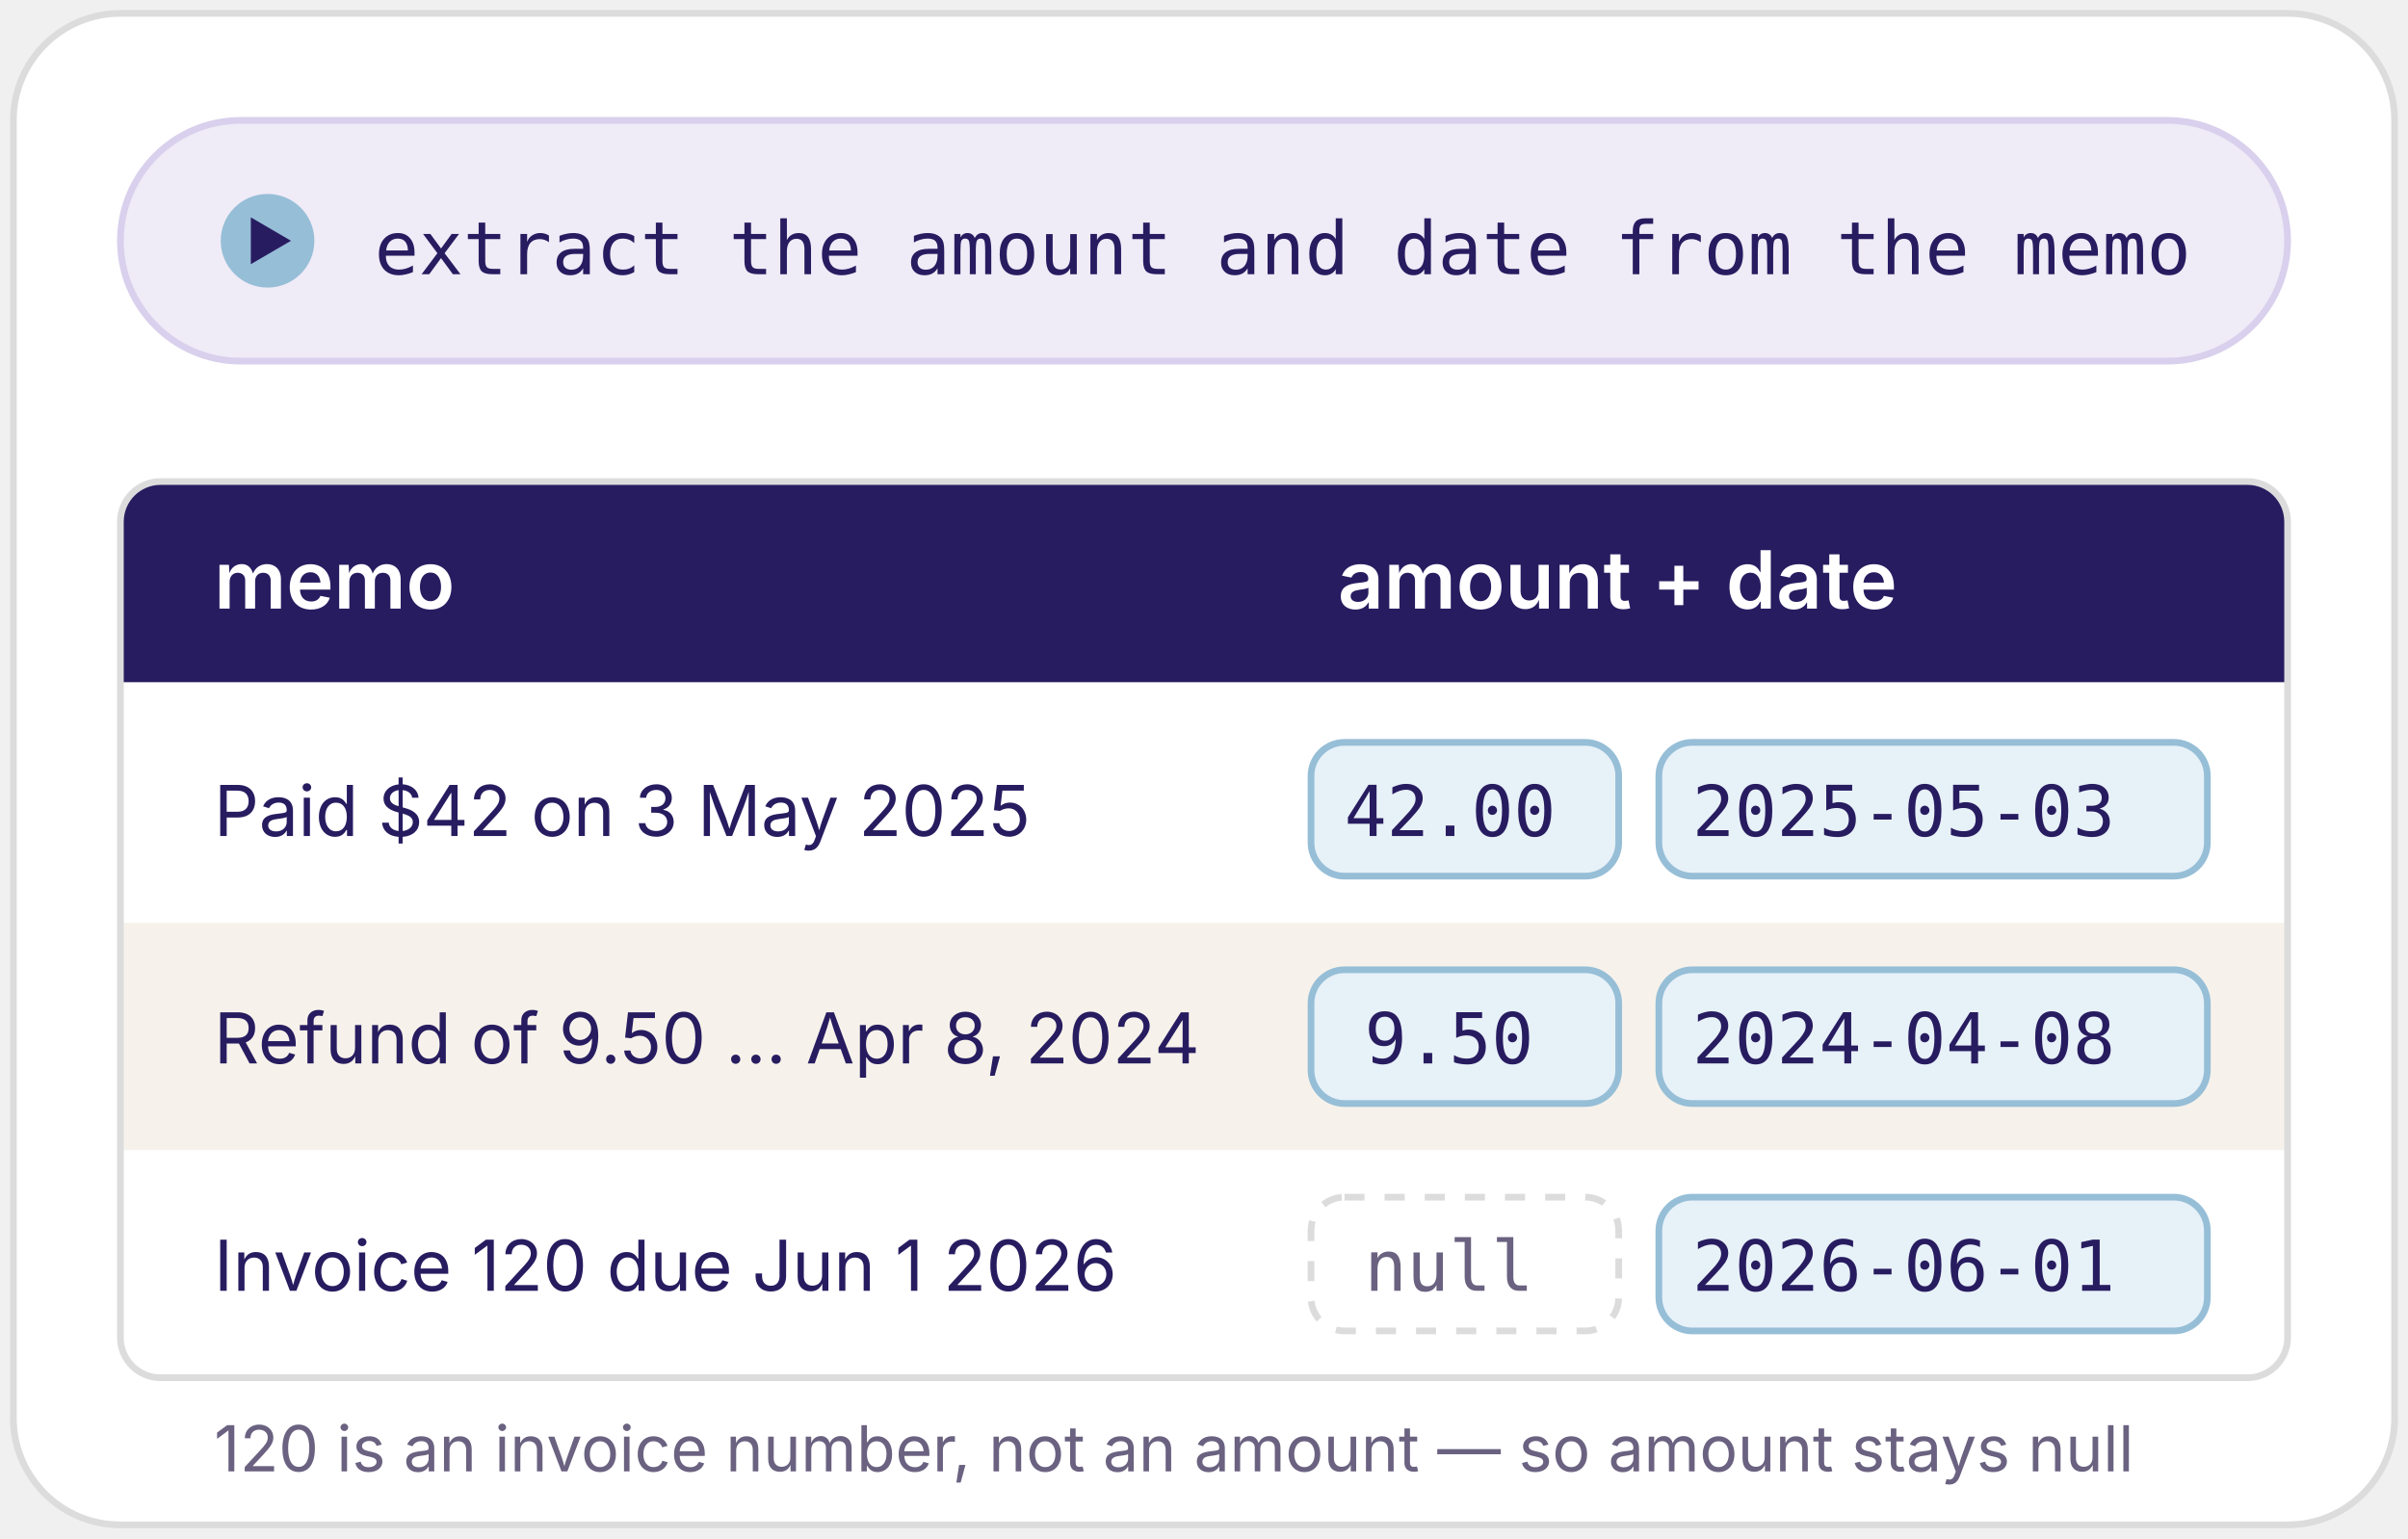
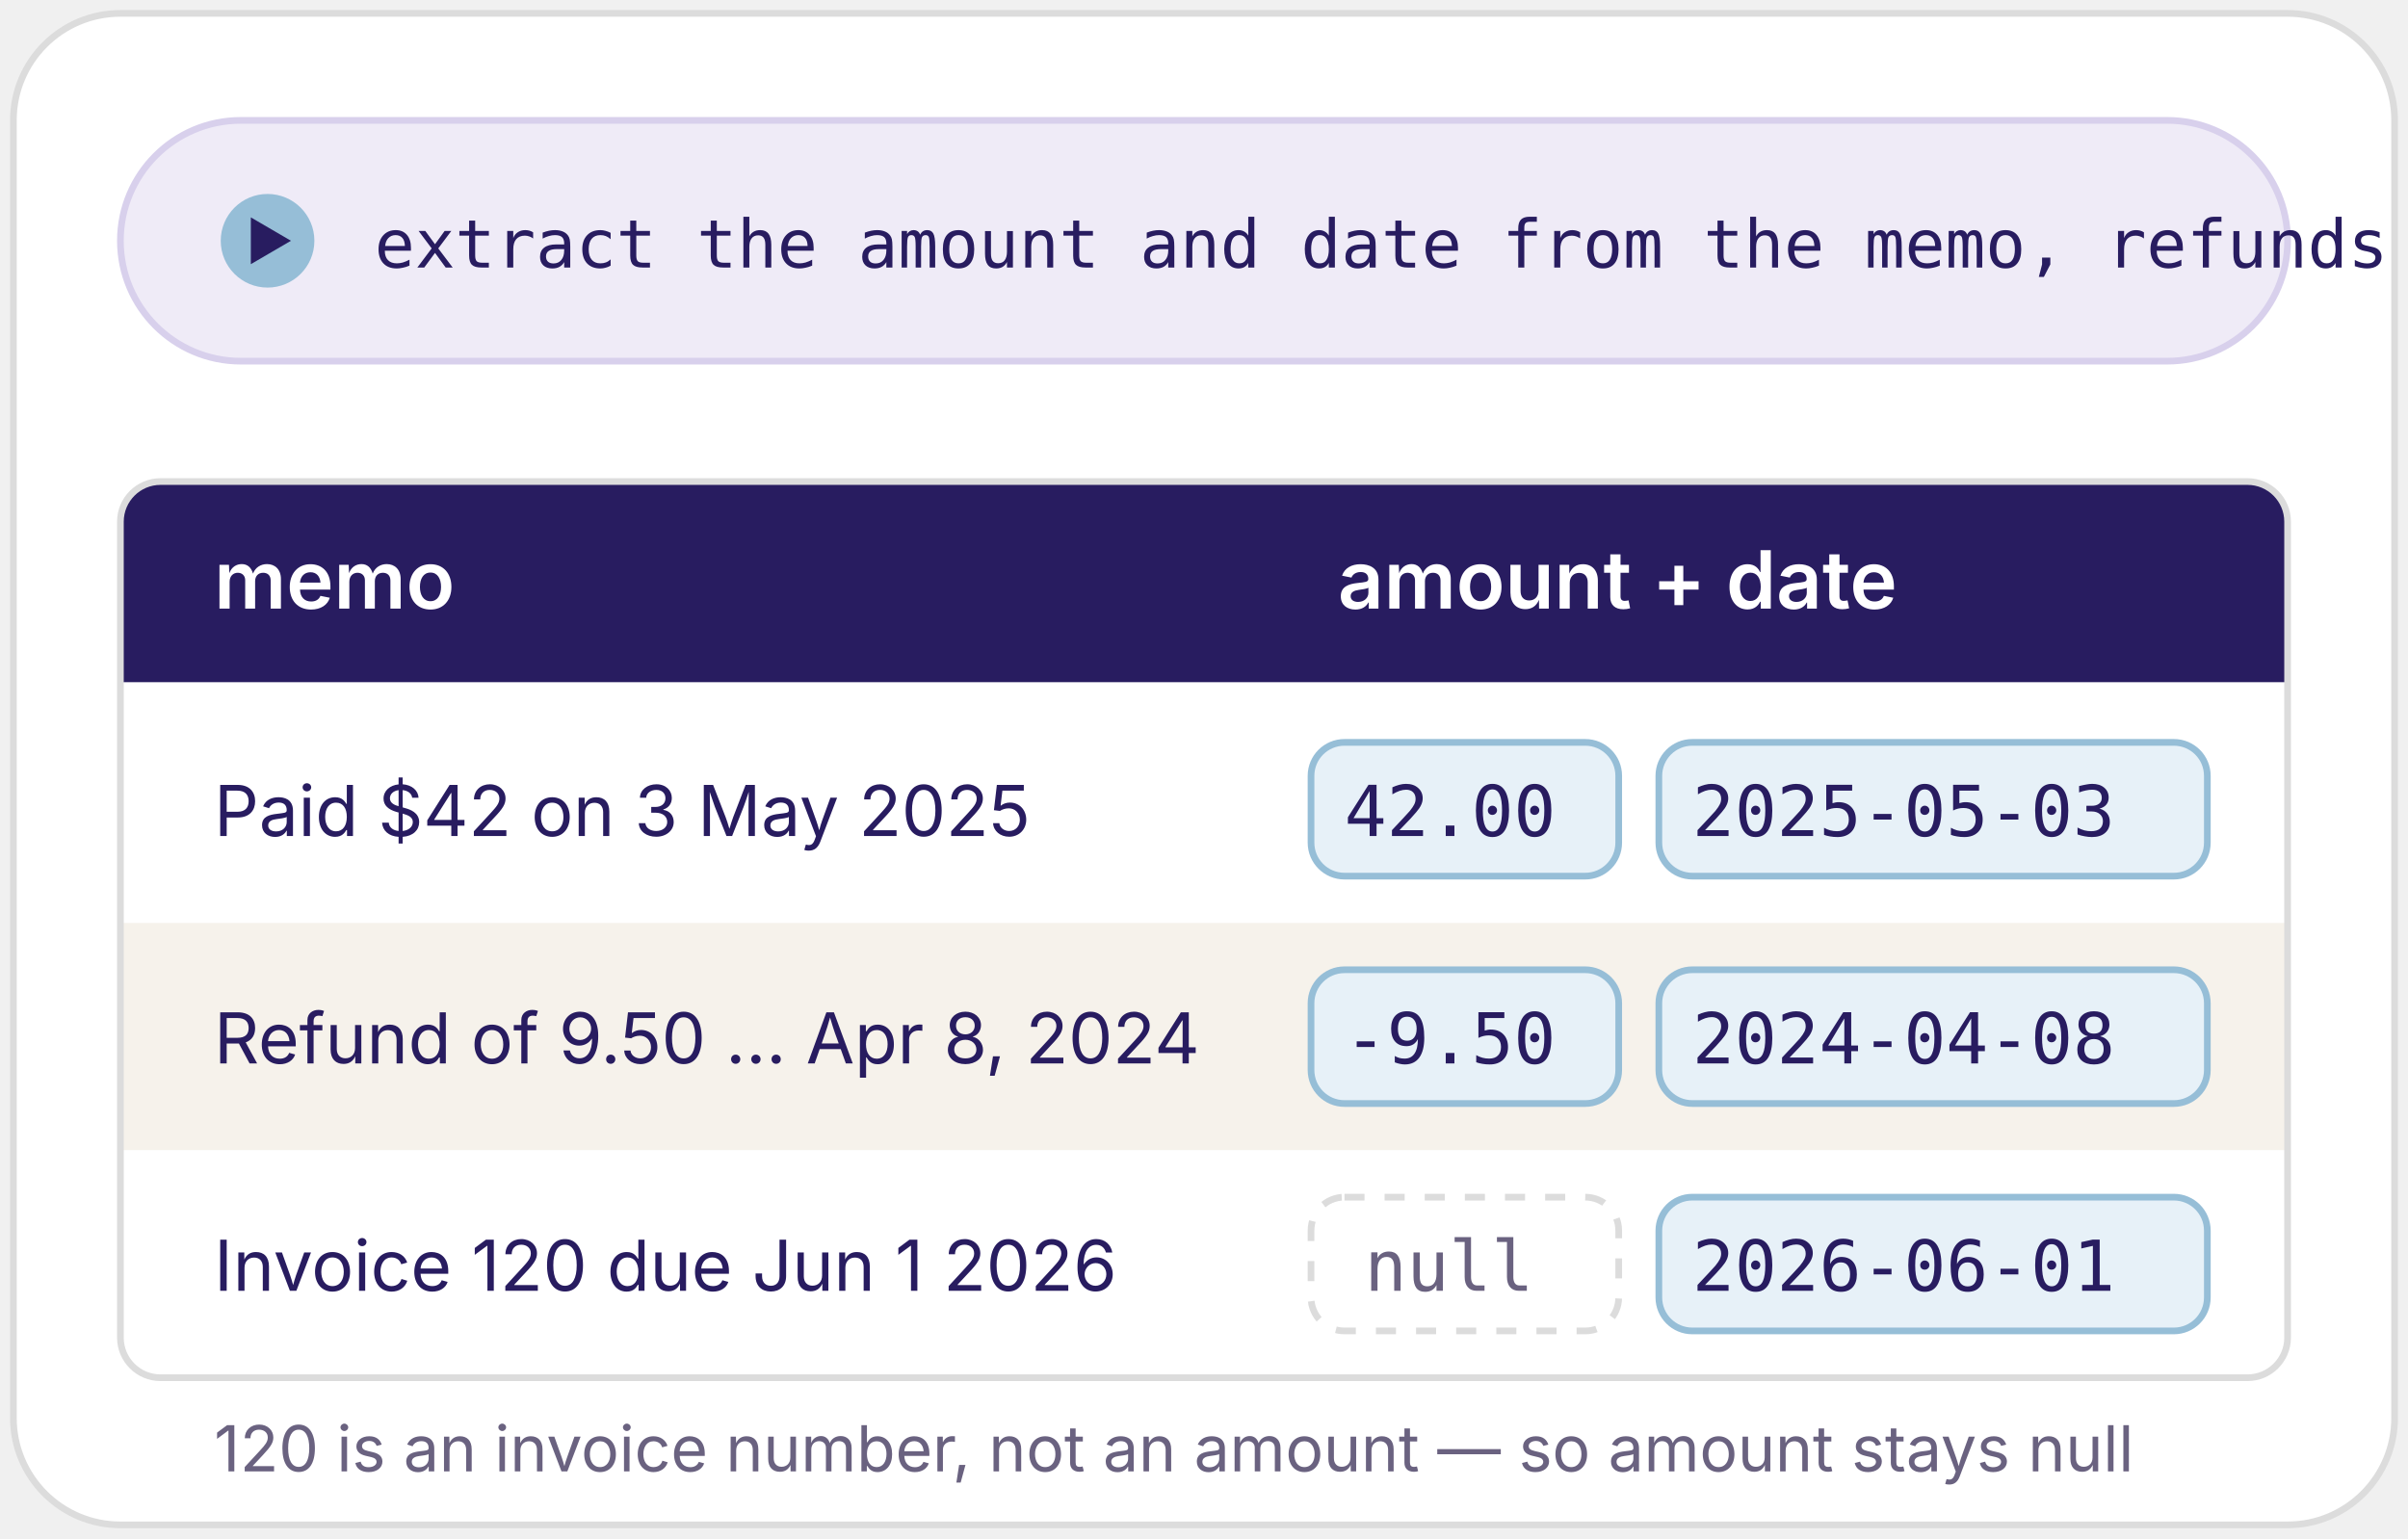
<svg xmlns="http://www.w3.org/2000/svg" viewBox="0 0 360 230" width="360" height="230" font-family="Inter, ui-sans-serif, system-ui, sans-serif">
  <rect x="2" y="2" width="356" height="226" rx="16" fill="#FFFFFF" stroke="#DCDCDC" />
  <rect x="18" y="18" width="324" height="36" rx="18" fill="#EFEBF7" stroke="#D8D0EC" />
  <circle cx="40" cy="36" r="7" fill="#96BED7" />
  <path d="M37.5 32.5 L43.5 36 L37.5 39.5 Z" fill="#281C60" />
-   <text x="56" y="41" font-family="JetBrains Mono, ui-monospace, monospace" font-size="11" fill="#281C60">extract the amount and date from the memo</text>
+   <text x="56" y="40" font-family="JetBrains Mono, ui-monospace, monospace" font-size="10" fill="#281C60" textLength="274" lengthAdjust="spacingAndGlyphs">extract the amount and date from the memo, refunds negative</text>
  <g>
    <path d="M18 78 q0 -6 6 -6 h312 q6 0 6 6 v24 h-324 Z" fill="#281C60" />
    <text x="32" y="91" font-size="12" font-weight="600" fill="#FFFFFF">memo</text>
    <text x="200" y="91" font-size="12" font-weight="600" fill="#FFFFFF">amount + date</text>
    <g font-size="10.5" fill="#281C60">
      <rect x="18" y="104" width="324" height="34" fill="#FFFFFF" />
      <rect x="18" y="138" width="324" height="34" fill="#F6F2EB" />
      <rect x="18" y="172" width="324" height="34" fill="#FFFFFF" />
      <text x="32" y="125">Paid $42 on 3 May 2025</text>
      <rect x="196" y="111" width="46" height="20" rx="5" fill="#E7F1F8" stroke="#96BED7" />
      <text x="201" y="125" font-family="JetBrains Mono, ui-monospace, monospace">42.00</text>
      <rect x="248" y="111" width="82" height="20" rx="5" fill="#E7F1F8" stroke="#96BED7" />
      <text x="253" y="125" font-family="JetBrains Mono, ui-monospace, monospace">2025-05-03</text>
      <text x="32" y="159">Refund of 9.50 … Apr 8, 2024</text>
      <rect x="196" y="145" width="46" height="20" rx="5" fill="#E7F1F8" stroke="#96BED7" />
-       <text x="204" y="159" font-family="JetBrains Mono, ui-monospace, monospace">9.50</text>
+       <text x="201" y="159" font-family="JetBrains Mono, ui-monospace, monospace">-9.50</text>
      <rect x="248" y="145" width="82" height="20" rx="5" fill="#E7F1F8" stroke="#96BED7" />
      <text x="253" y="159" font-family="JetBrains Mono, ui-monospace, monospace">2024-04-08</text>
      <text x="32" y="193">Invoice 120 due Jun 1 2026</text>
      <rect x="196" y="179" width="46" height="20" rx="5" fill="#FFFFFF" stroke="#DCDCDC" stroke-dasharray="3 3" />
      <text x="204" y="193" font-family="JetBrains Mono, ui-monospace, monospace" fill="#6A6280">null</text>
      <rect x="248" y="179" width="82" height="20" rx="5" fill="#E7F1F8" stroke="#96BED7" />
      <text x="253" y="193" font-family="JetBrains Mono, ui-monospace, monospace">2026-06-01</text>
    </g>
    <rect x="18" y="72" width="324" height="134" rx="6" fill="none" stroke="#DCDCDC" />
  </g>
  <text x="32" y="220" font-size="9.5" fill="#6A6280">120 is an invoice number, not an amount — so amount stays null</text>
</svg>
